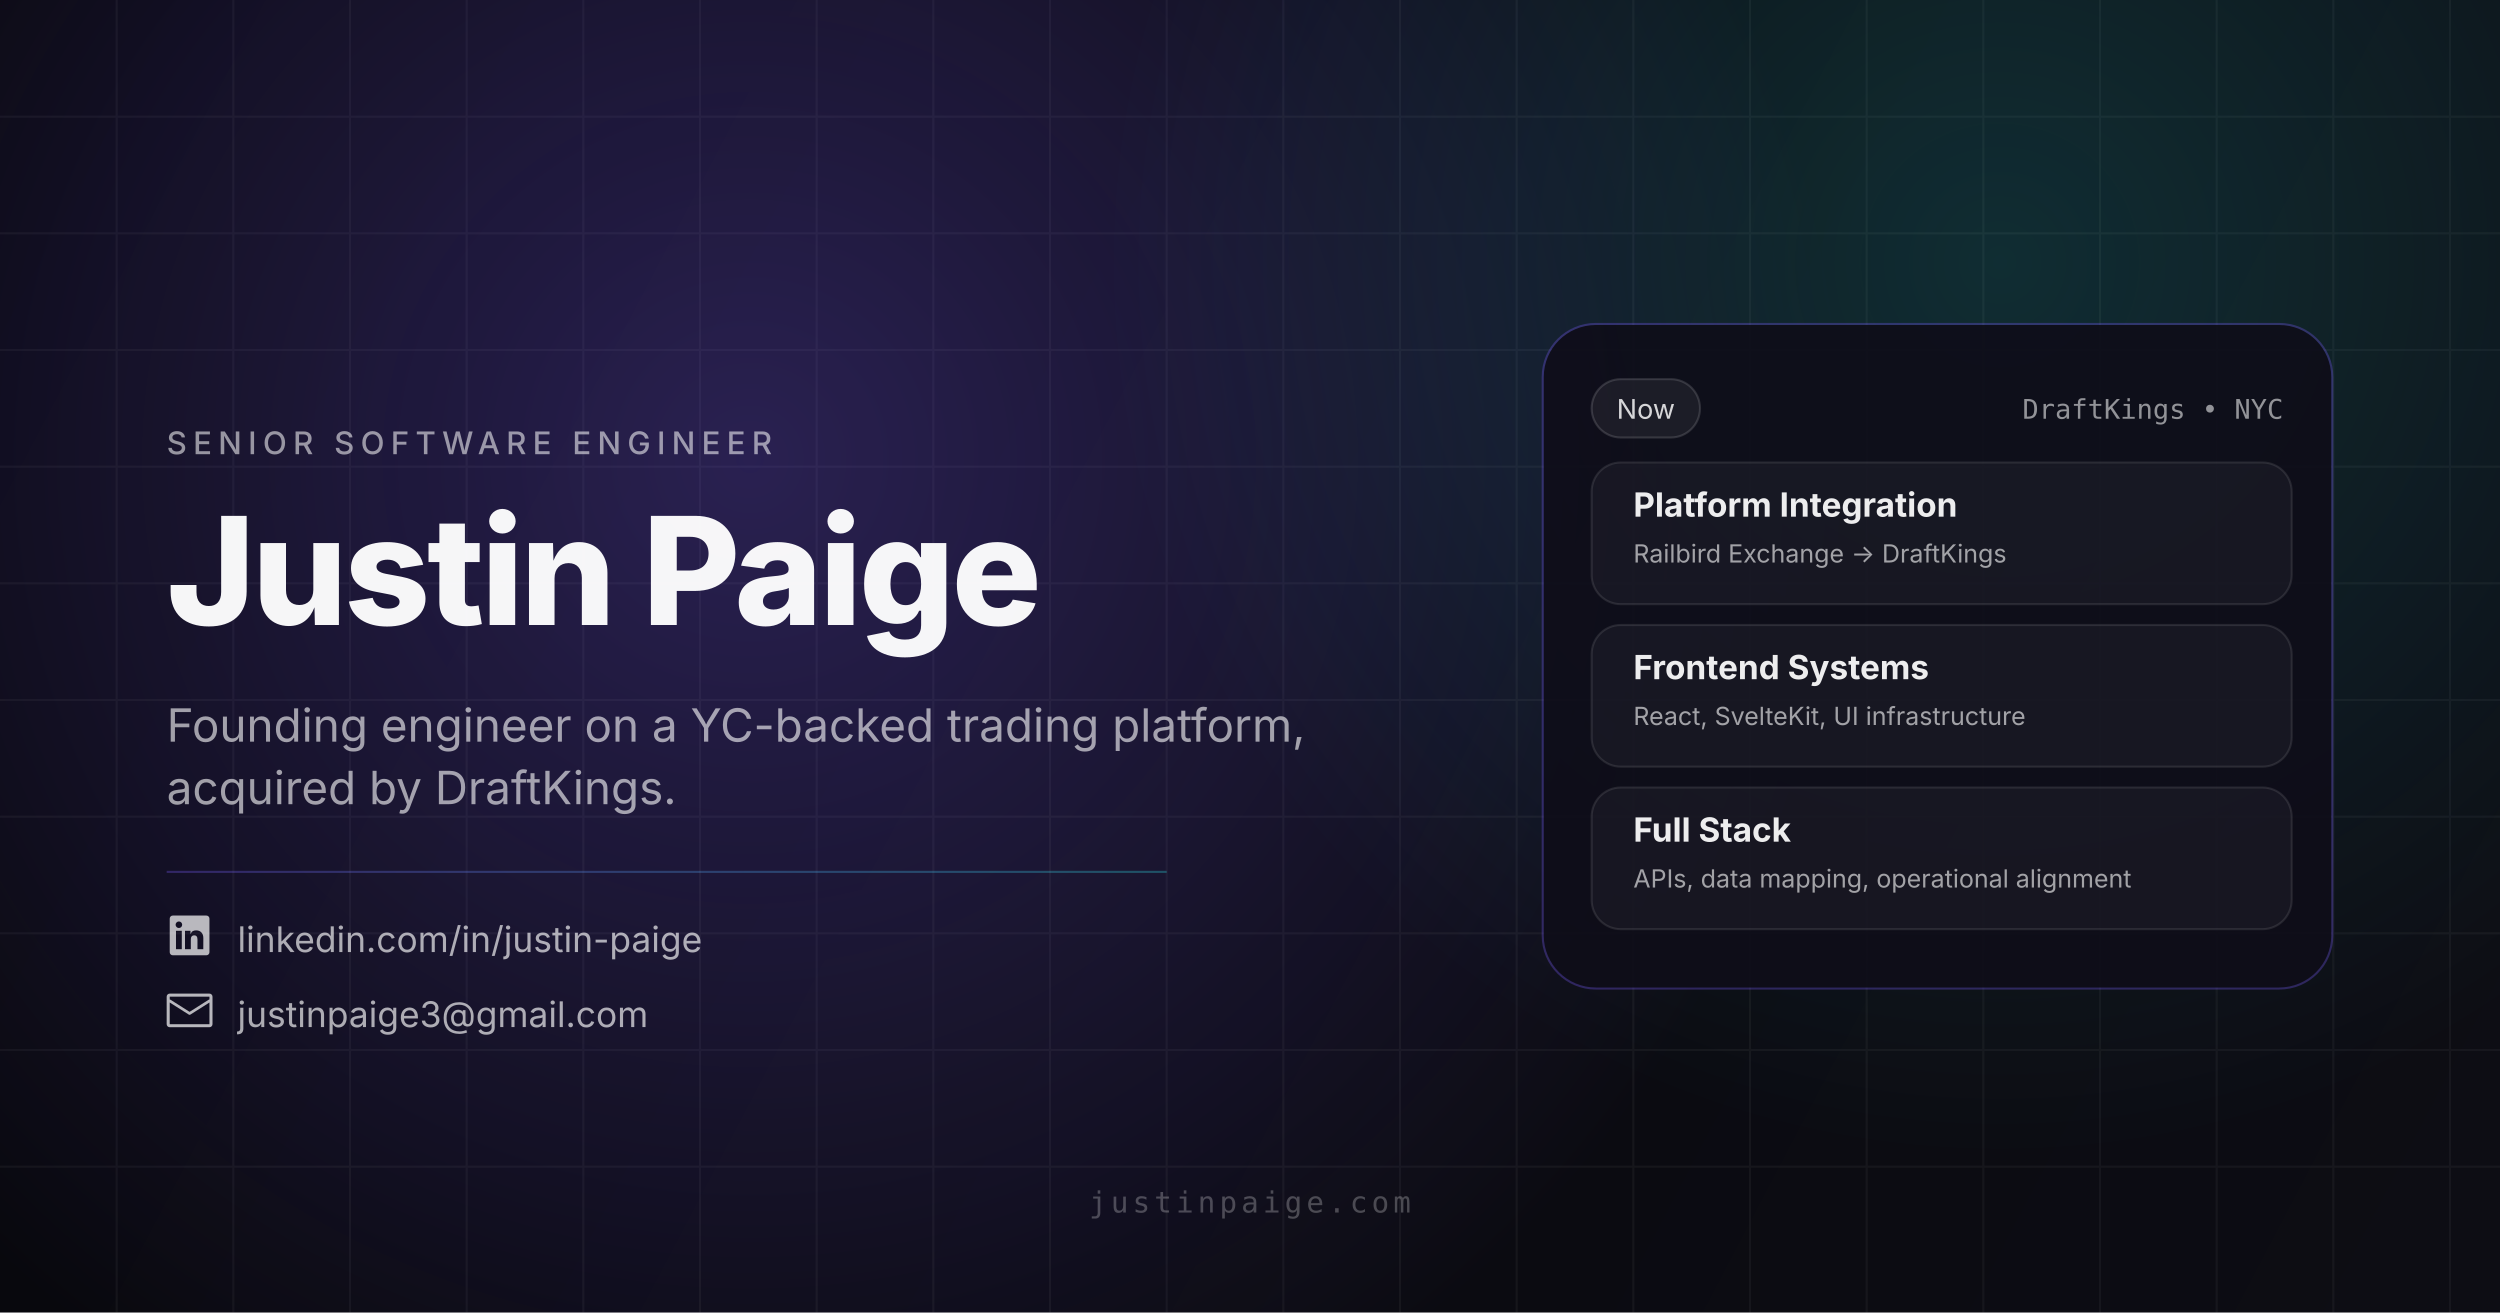
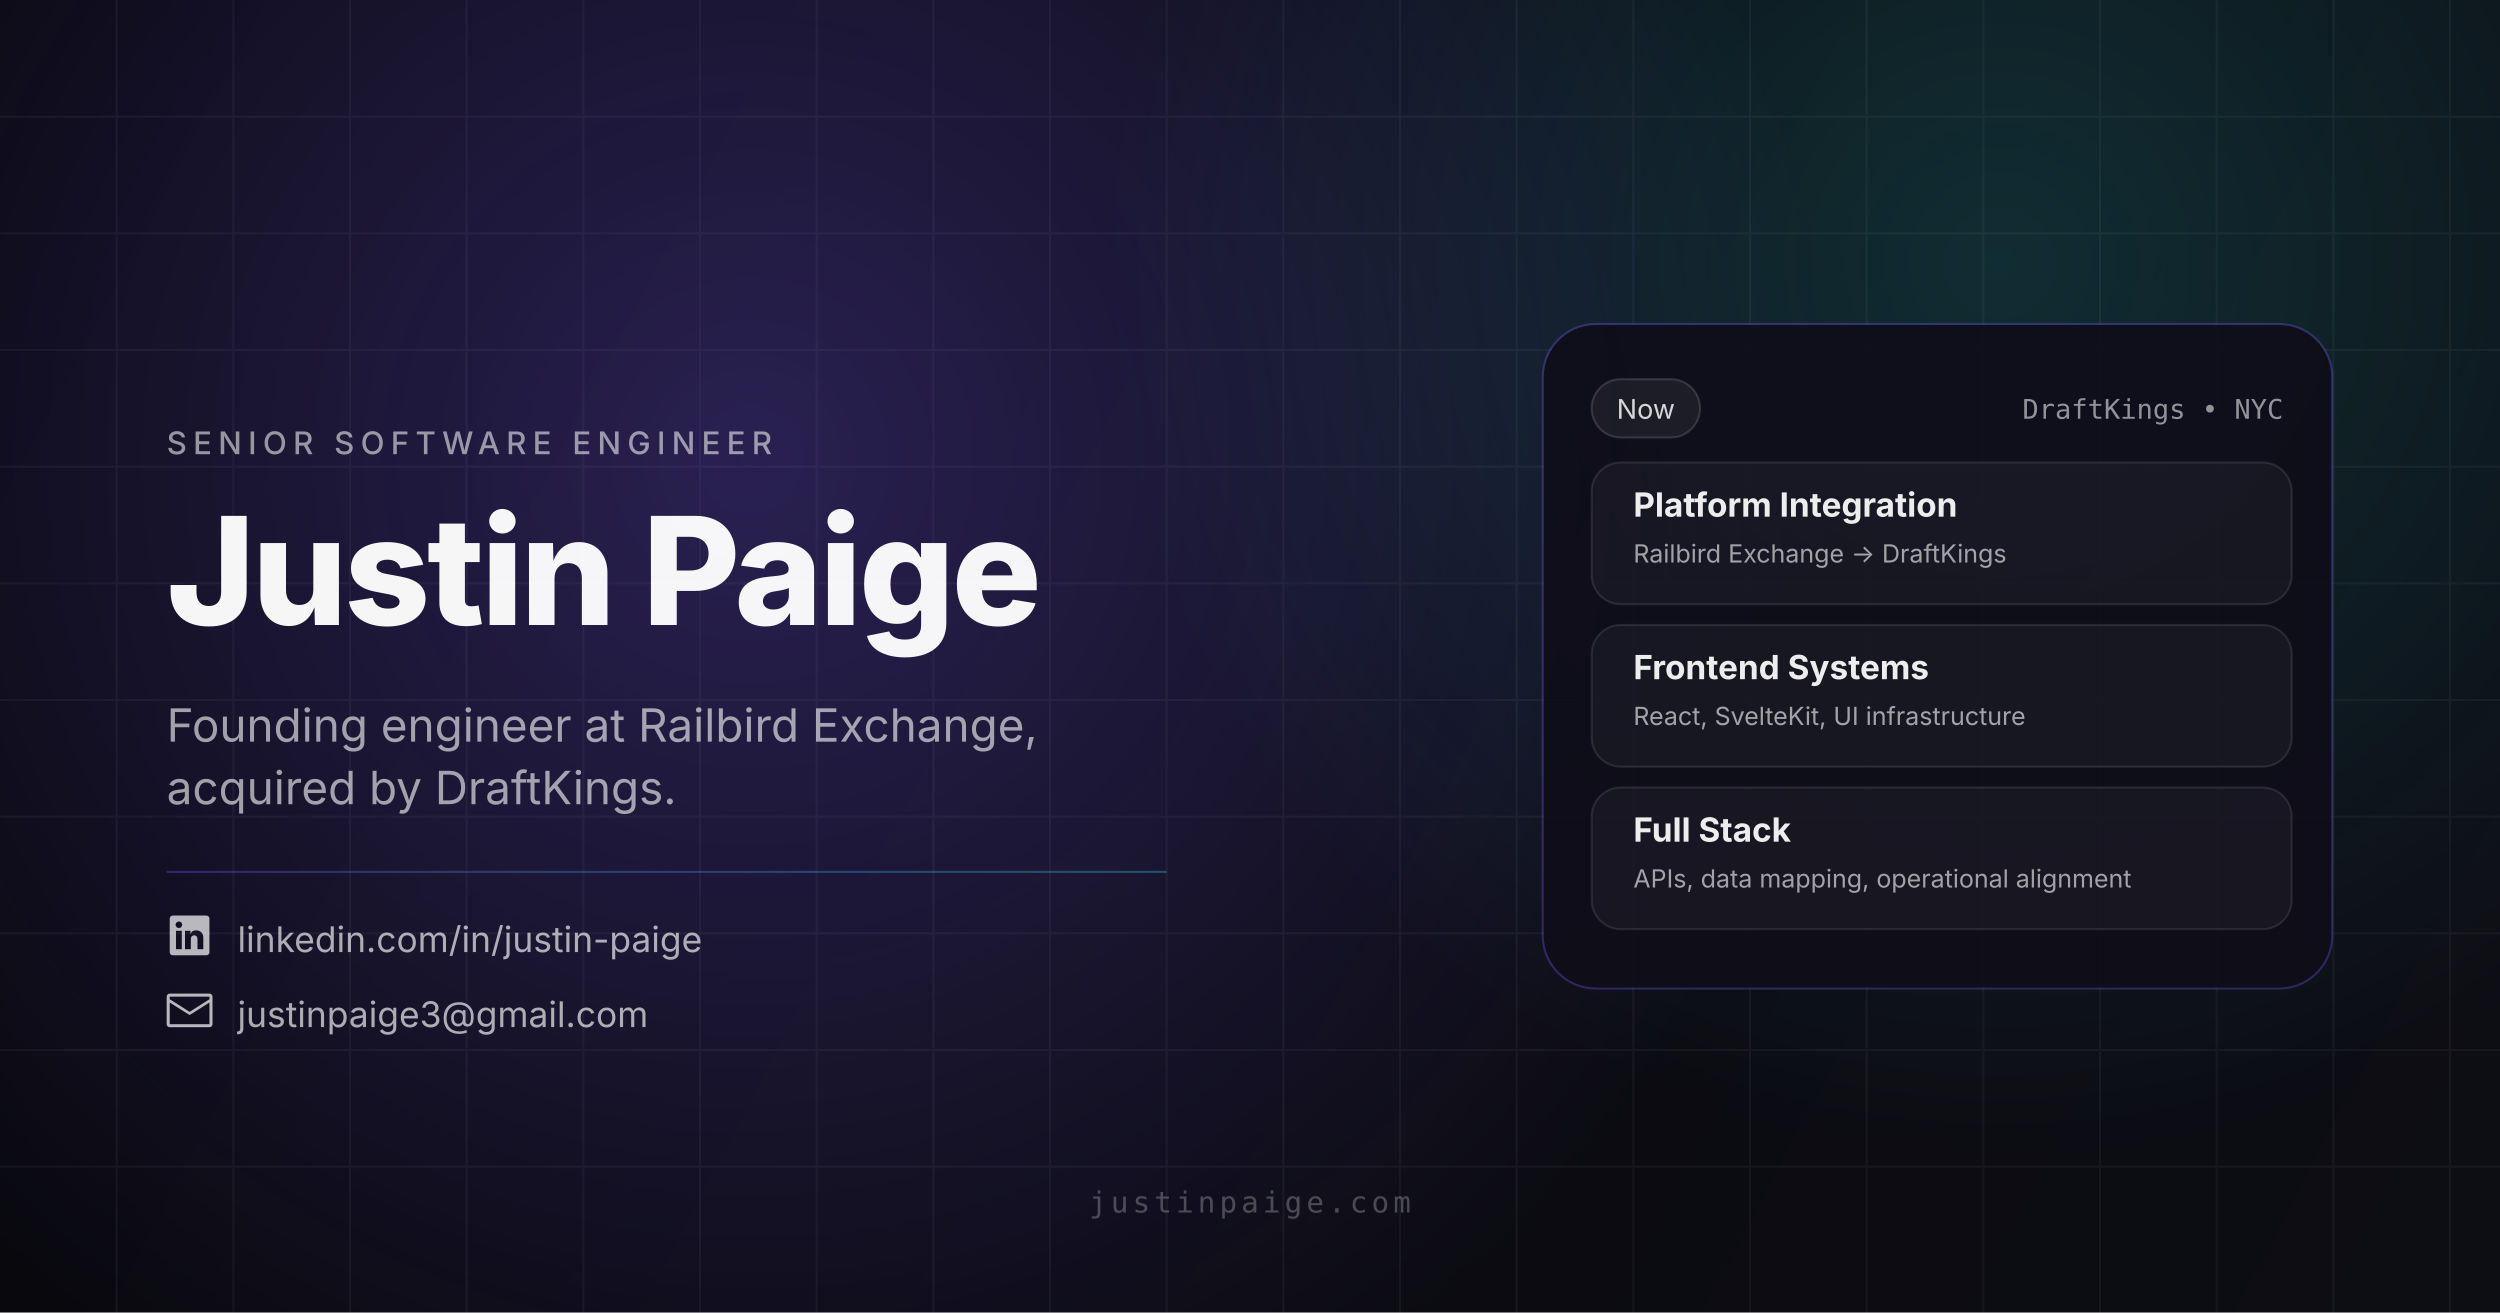
<svg xmlns="http://www.w3.org/2000/svg" width="1200" height="630" viewBox="0 0 1200 630" fill="none">
  <defs>
    <linearGradient id="bg" x1="0" y1="0" x2="1200" y2="630" gradientUnits="userSpaceOnUse">
      <stop offset="0%" stop-color="#07070b" />
      <stop offset="100%" stop-color="#0d0d14" />
    </linearGradient>
    <radialGradient id="glow-purple" cx="30%" cy="35%" r="55%" gradientUnits="userSpaceOnUse">
      <stop offset="0%" stop-color="#7c5cff" stop-opacity="0.28" />
      <stop offset="100%" stop-color="#7c5cff" stop-opacity="0" />
    </radialGradient>
    <radialGradient id="glow-teal" cx="80%" cy="20%" r="45%" gradientUnits="userSpaceOnUse">
      <stop offset="0%" stop-color="#2de2e6" stop-opacity="0.16" />
      <stop offset="100%" stop-color="#2de2e6" stop-opacity="0" />
    </radialGradient>
    <linearGradient id="pill-grad" x1="0" y1="0" x2="1" y2="0">
      <stop offset="0%" stop-color="#7c5cff" />
      <stop offset="100%" stop-color="#2de2e6" />
    </linearGradient>
    <linearGradient id="card-border" x1="0" y1="0" x2="1" y2="1">
      <stop offset="0%" stop-color="rgba(124,92,255,0.55)" />
      <stop offset="50%" stop-color="rgba(45,226,230,0.25)" />
      <stop offset="100%" stop-color="rgba(255,255,255,0.06)" />
    </linearGradient>
  </defs>
  <rect width="1200" height="630" fill="url(#bg)" />
  <g opacity="0.045" stroke="white" stroke-width="1">
    <line x1="0" y1="56" x2="1200" y2="56" />
    <line x1="0" y1="112" x2="1200" y2="112" />
    <line x1="0" y1="168" x2="1200" y2="168" />
    <line x1="0" y1="224" x2="1200" y2="224" />
    <line x1="0" y1="280" x2="1200" y2="280" />
    <line x1="0" y1="336" x2="1200" y2="336" />
    <line x1="0" y1="392" x2="1200" y2="392" />
    <line x1="0" y1="448" x2="1200" y2="448" />
    <line x1="0" y1="504" x2="1200" y2="504" />
    <line x1="0" y1="560" x2="1200" y2="560" />
    <line x1="56" y1="0" x2="56" y2="630" />
    <line x1="112" y1="0" x2="112" y2="630" />
    <line x1="168" y1="0" x2="168" y2="630" />
    <line x1="224" y1="0" x2="224" y2="630" />
    <line x1="280" y1="0" x2="280" y2="630" />
    <line x1="336" y1="0" x2="336" y2="630" />
    <line x1="392" y1="0" x2="392" y2="630" />
    <line x1="448" y1="0" x2="448" y2="630" />
    <line x1="504" y1="0" x2="504" y2="630" />
    <line x1="560" y1="0" x2="560" y2="630" />
    <line x1="616" y1="0" x2="616" y2="630" />
    <line x1="672" y1="0" x2="672" y2="630" />
    <line x1="728" y1="0" x2="728" y2="630" />
    <line x1="784" y1="0" x2="784" y2="630" />
    <line x1="840" y1="0" x2="840" y2="630" />
    <line x1="896" y1="0" x2="896" y2="630" />
    <line x1="952" y1="0" x2="952" y2="630" />
    <line x1="1008" y1="0" x2="1008" y2="630" />
    <line x1="1064" y1="0" x2="1064" y2="630" />
    <line x1="1120" y1="0" x2="1120" y2="630" />
    <line x1="1176" y1="0" x2="1176" y2="630" />
  </g>
  <rect width="1200" height="630" fill="url(#glow-purple)" />
  <rect width="1200" height="630" fill="url(#glow-teal)" />
  <text x="80" y="218" font-family="system-ui, -apple-system, sans-serif" font-size="15" font-weight="500" letter-spacing="3" fill="white" opacity="0.55" text-anchor="start">SENIOR SOFTWARE ENGINEER</text>
  <text x="80" y="300" font-family="system-ui, -apple-system, sans-serif" font-size="72" font-weight="800" fill="white" opacity="0.96" letter-spacing="-1.5">Justin Paige</text>
-   <text x="80" y="356" font-family="system-ui, -apple-system, sans-serif" font-size="22" fill="white" opacity="0.60">Founding engineer on a YC-backed trading platform,</text>
+   <text x="80" y="356" font-family="system-ui, -apple-system, sans-serif" font-size="22" fill="white" opacity="0.60">Founding engineer at Railbird Exchange,</text>
  <text x="80" y="386" font-family="system-ui, -apple-system, sans-serif" font-size="22" fill="white" opacity="0.60">acquired by DraftKings.</text>
  <rect x="80" y="418" width="480" height="1" fill="url(#pill-grad)" opacity="0.3" />
  <g transform="translate(80, 438) scale(1.46667)">
    <path d="M2 1C1.448 1 1 1.448 1 2V13C1 13.552 1.448 14 2 14H13C13.552 14 14 13.552 14 13V2C14 1.448 13.552 1 13 1H2ZM3.05 6H4.95V12H3.05V6ZM5.075 4.005C5.075 4.599 4.594 5.08 4 5.08C3.406 5.08 2.925 4.599 2.925 4.005C2.925 3.411 3.406 2.93 4 2.93C4.594 2.93 5.075 3.411 5.075 4.005ZM12 8.357C12 6.552 10.833 5.85 9.674 5.85C9.295 5.832 8.917 5.911 8.579 6.081C8.322 6.21 8.053 6.505 7.845 7.019H7.792V6H6V12.005H7.906V8.811C7.879 8.484 7.983 8.061 8.197 7.81C8.412 7.558 8.718 7.498 8.95 7.468H9.023C9.629 7.468 10.079 7.843 10.079 8.789V12.005H11.985L12 8.357Z" fill="white" fill-rule="evenodd" clip-rule="evenodd" opacity="0.7" />
  </g>
  <text x="114" y="457" font-family="system-ui, -apple-system, sans-serif" font-size="17" fill="white" opacity="0.65">linkedin.com/in/justin-paige</text>
  <g transform="translate(80, 474) scale(1.46667)">
    <path d="M1 2C0.448 2 0 2.448 0 3V12C0 12.552 0.448 13 1 13H14C14.552 13 15 12.552 15 12V3C15 2.448 14.552 2 14 2H1ZM1 3L14 3V3.925C13.917 3.925 13.834 3.948 13.759 3.995L7.5 7.967L1.241 3.995C1.166 3.948 1.083 3.925 1 3.925V3ZM1 4.908V12H14V4.908L7.741 8.88C7.594 8.973 7.406 8.973 7.259 8.88L1 4.908Z" fill="white" fill-rule="evenodd" clip-rule="evenodd" opacity="0.7" />
  </g>
  <text x="114" y="493" font-family="system-ui, -apple-system, sans-serif" font-size="17" fill="white" opacity="0.65">justinpaige3@gmail.com</text>
  <rect x="740" y="155" width="380" height="320" rx="26" fill="rgba(124,92,255,0.55)" opacity="0.55" />
  <rect x="741" y="156" width="378" height="318" rx="25" fill="#08080c" opacity="0.85" />
  <rect x="764" y="182" width="52" height="28" rx="14" fill="rgba(255,255,255,0.06)" stroke="rgba(255,255,255,0.14)" stroke-width="1" />
  <text x="790" y="201" font-family="system-ui, -apple-system, sans-serif" font-size="13" fill="white" opacity="0.82" text-anchor="middle">Now</text>
  <text x="1096" y="201" font-family="ui-monospace, monospace" font-size="13" fill="white" opacity="0.55" text-anchor="end">DraftKings • NYC</text>
  <rect x="764" y="222" width="336" height="68" rx="14" fill="rgba(255,255,255,0.04)" stroke="rgba(255,255,255,0.10)" stroke-width="1" />
  <text x="784" y="248" font-family="system-ui, -apple-system, sans-serif" font-size="16" font-weight="700" fill="white" opacity="0.92">Platform Integration</text>
  <text x="784" y="270" font-family="system-ui, -apple-system, sans-serif" font-size="12" fill="white" opacity="0.60">Railbird Exchange → DraftKings</text>
  <rect x="764" y="300" width="336" height="68" rx="14" fill="rgba(255,255,255,0.04)" stroke="rgba(255,255,255,0.10)" stroke-width="1" />
  <text x="784" y="326" font-family="system-ui, -apple-system, sans-serif" font-size="16" font-weight="700" fill="white" opacity="0.92">Frontend Systems</text>
  <text x="784" y="348" font-family="system-ui, -apple-system, sans-serif" font-size="12" fill="white" opacity="0.60">React, SvelteKit, UI infrastructure</text>
  <rect x="764" y="378" width="336" height="68" rx="14" fill="rgba(255,255,255,0.04)" stroke="rgba(255,255,255,0.10)" stroke-width="1" />
  <text x="784" y="404" font-family="system-ui, -apple-system, sans-serif" font-size="16" font-weight="700" fill="white" opacity="0.92">Full Stack</text>
  <text x="784" y="426" font-family="system-ui, -apple-system, sans-serif" font-size="12" fill="white" opacity="0.60">APIs, data mapping, operational alignment</text>
  <text x="600" y="582" font-family="ui-monospace, monospace" font-size="14" fill="white" opacity="0.25" text-anchor="middle" letter-spacing="2">justinpaige.com</text>
</svg>
